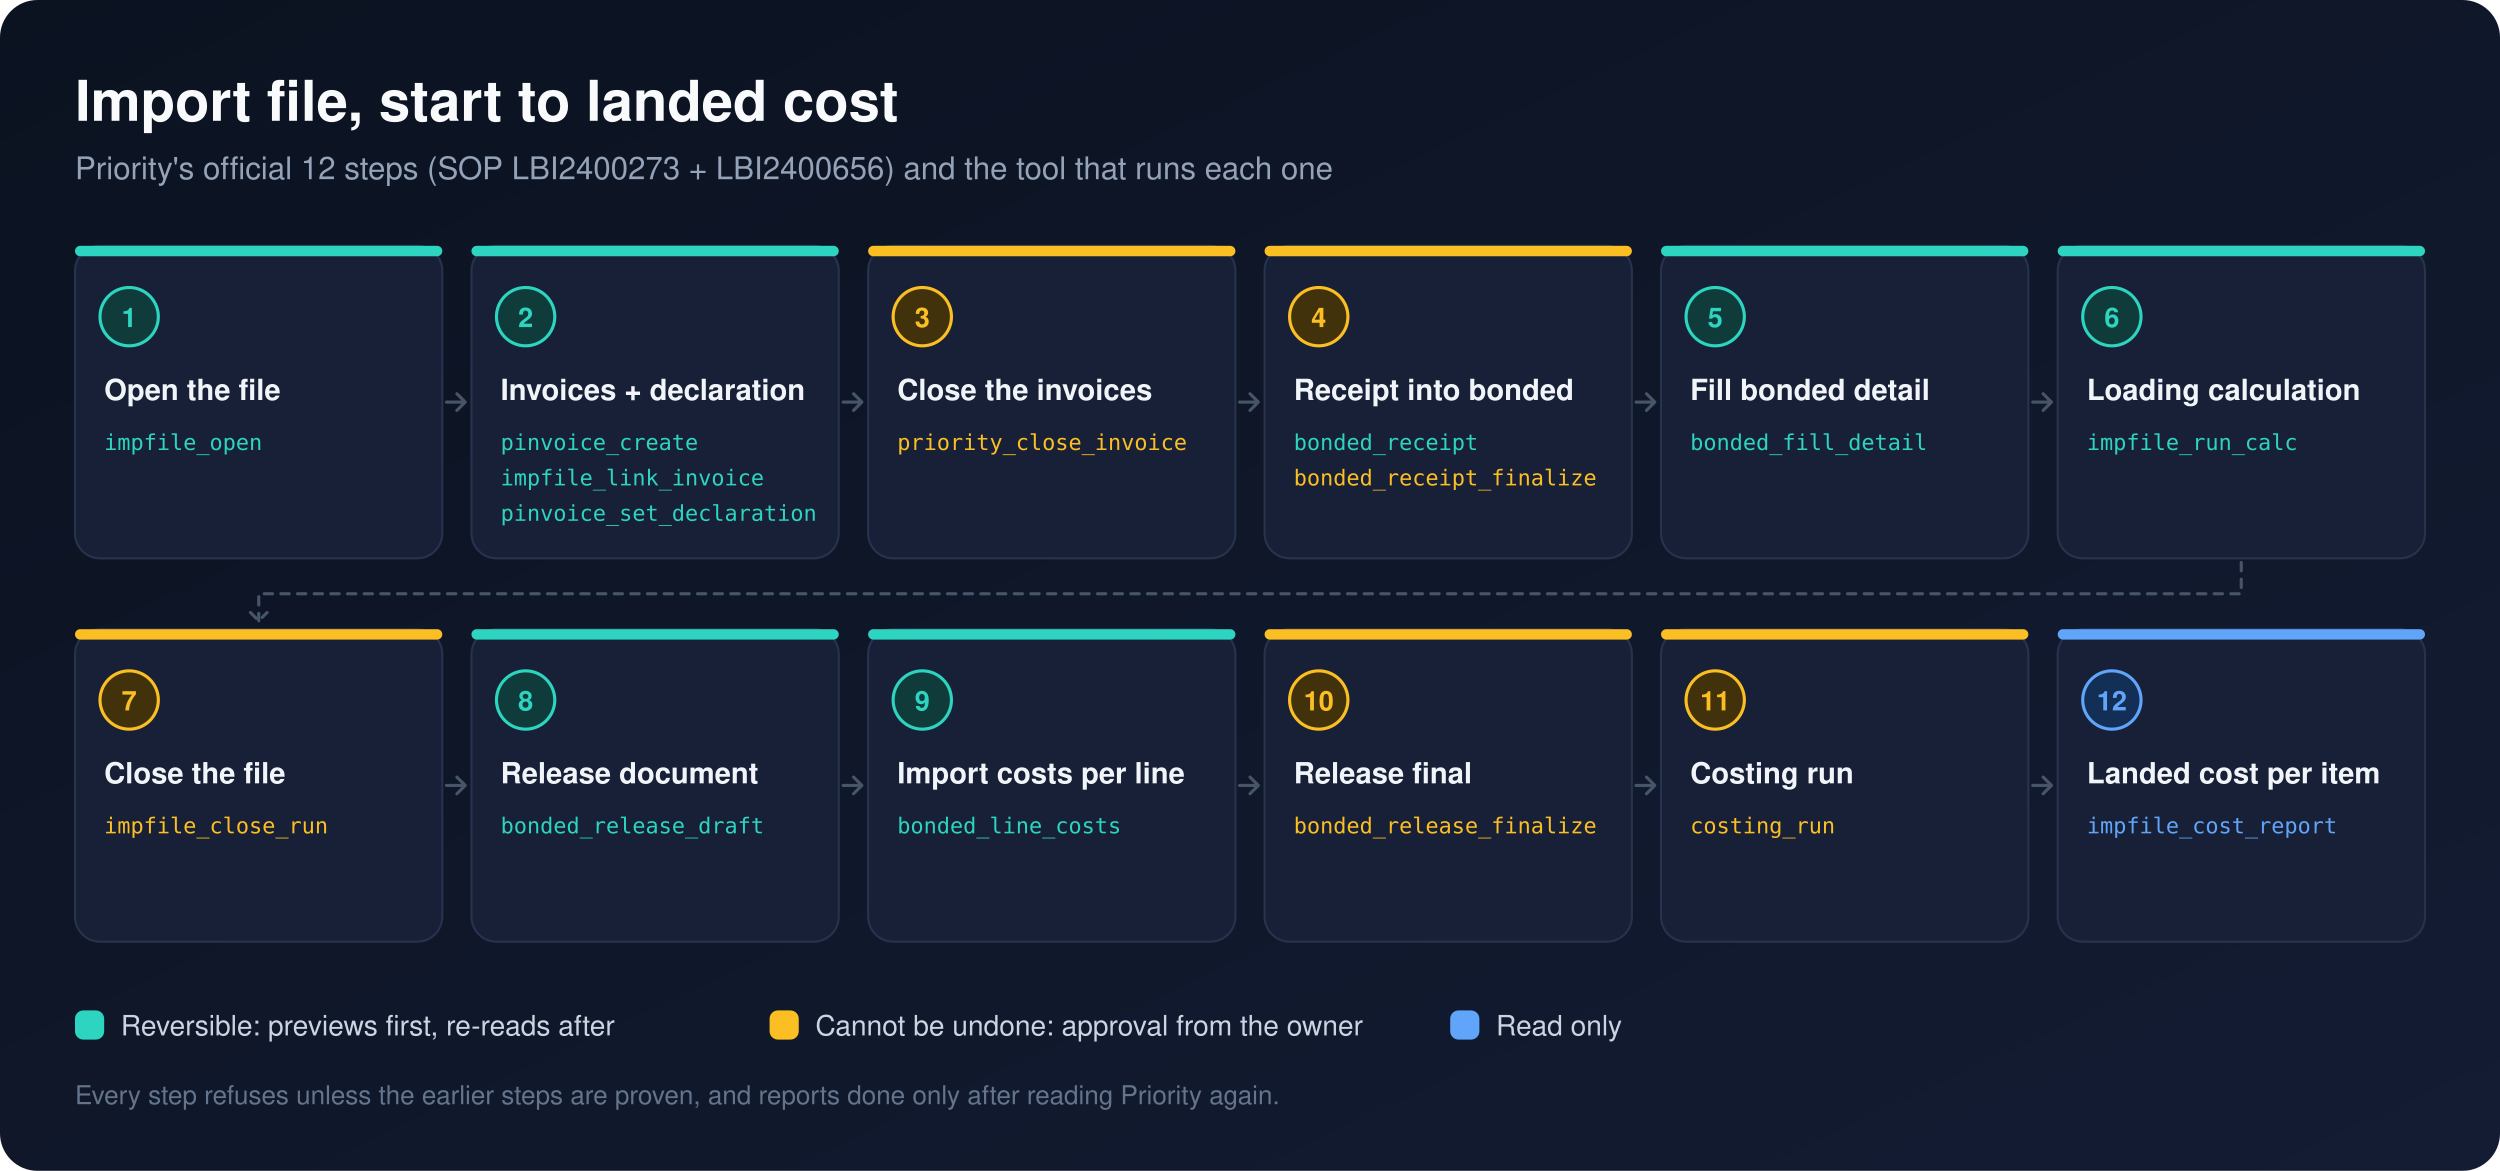
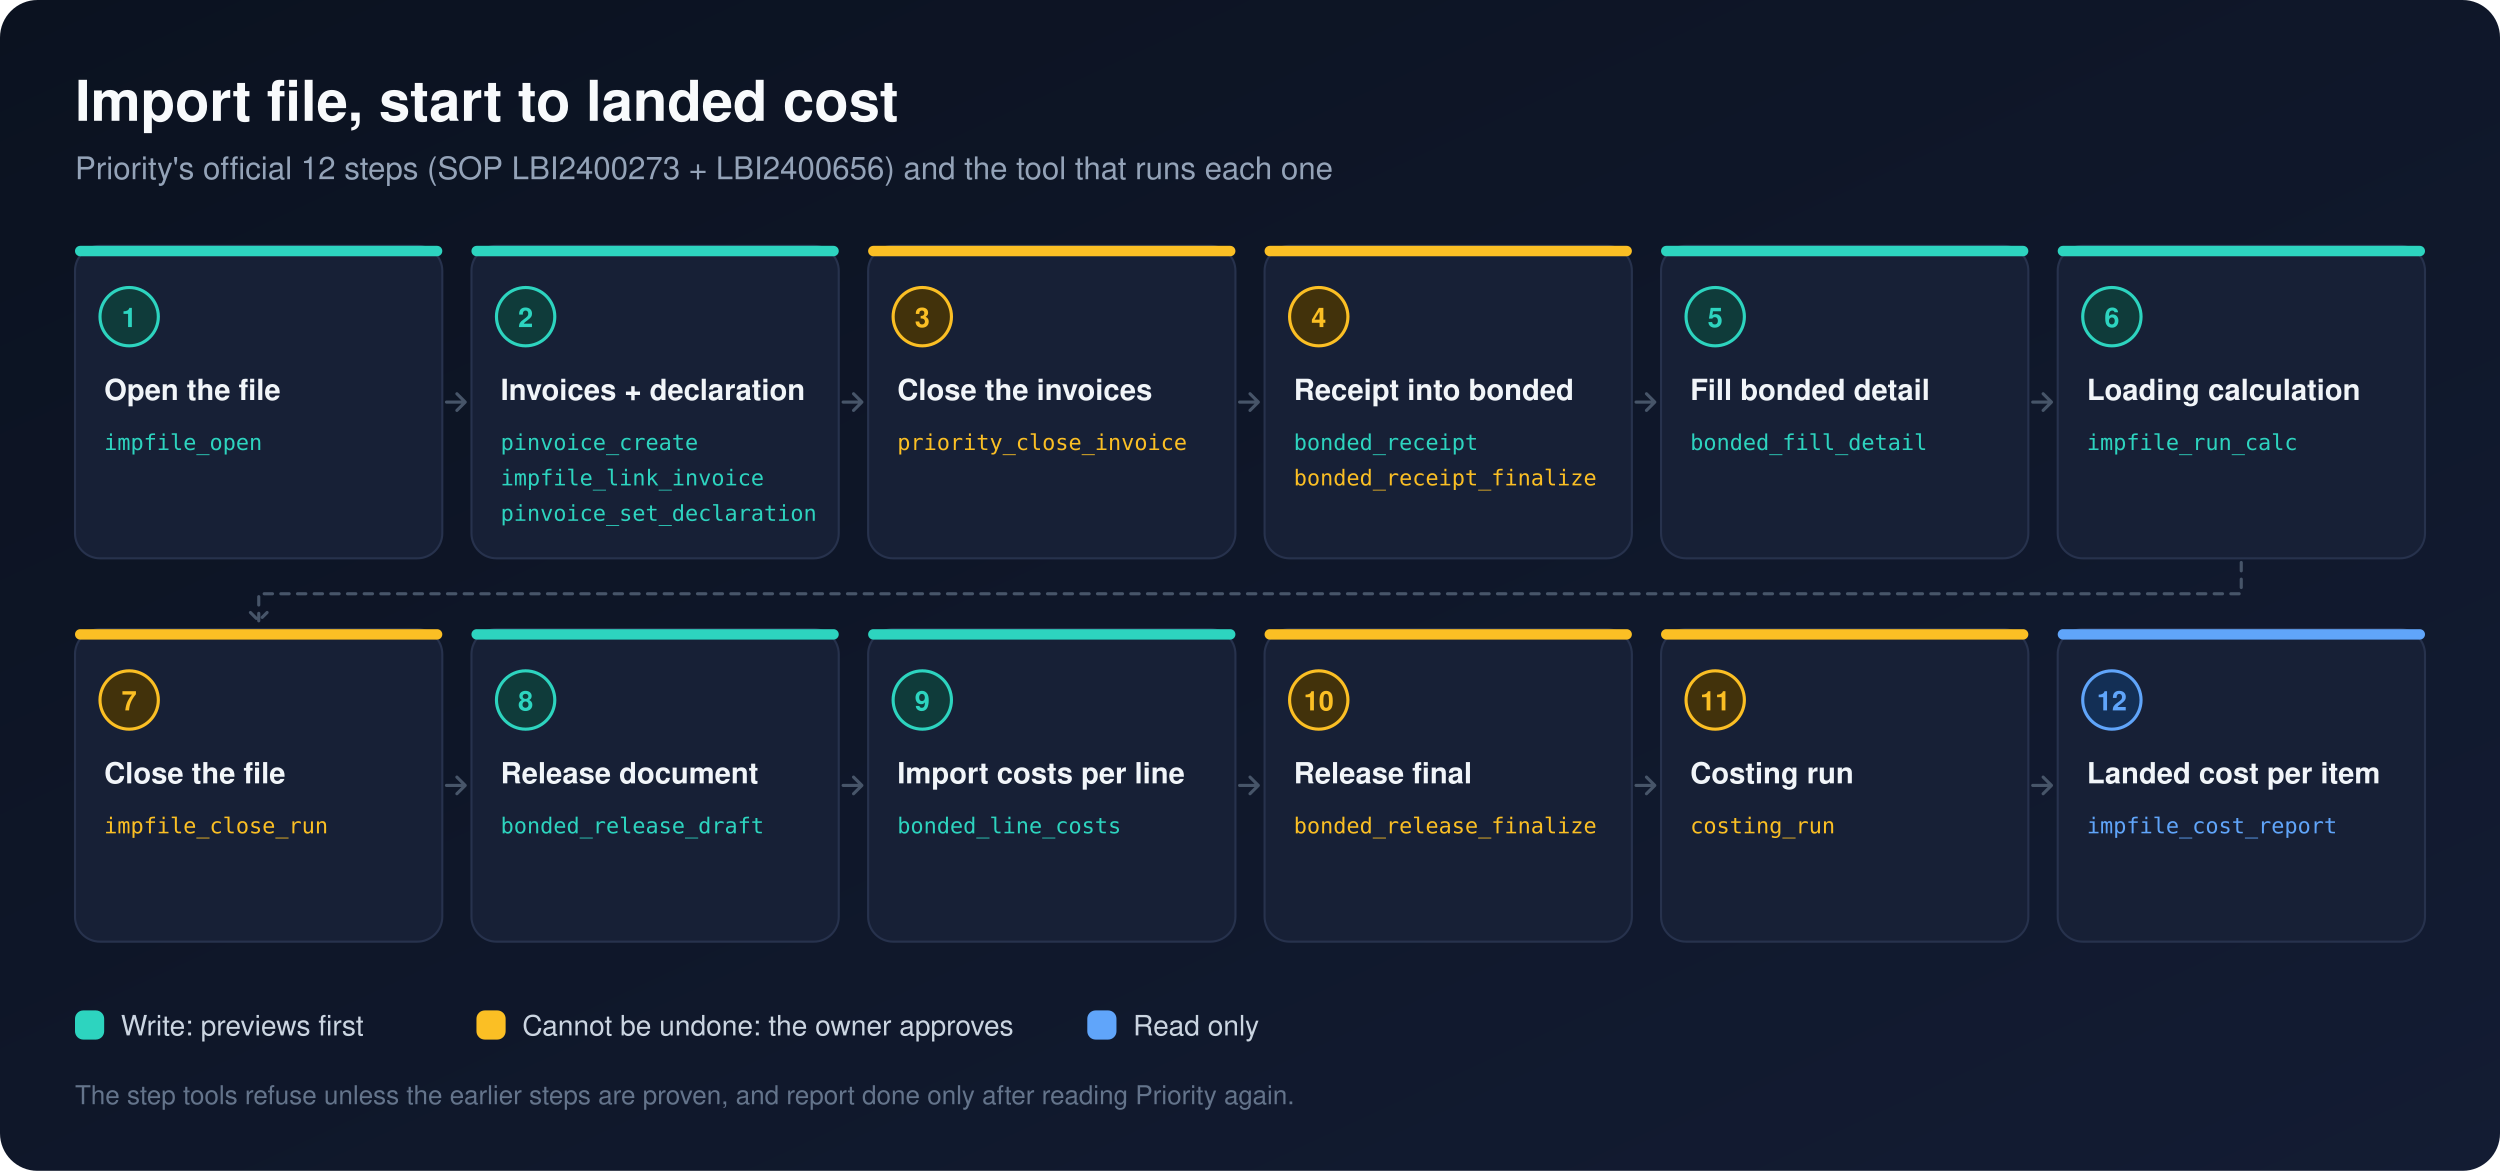
<svg xmlns="http://www.w3.org/2000/svg" viewBox="0 0 1200 562" width="1200" height="562" role="img" aria-labelledby="t d">
  <defs>
    <linearGradient id="bg" x1="0" y1="0" x2="1" y2="1">
      <stop offset="0" stop-color="#0b1220" />
      <stop offset="1" stop-color="#131c33" />
    </linearGradient>
  </defs>
  <rect width="1200" height="562" rx="18" fill="url(#bg)" />
  <text x="36" y="58" font-family="-apple-system,BlinkMacSystemFont,'Segoe UI',Helvetica,Arial,sans-serif" font-size="27" font-weight="700" fill="#f8fafc">Import file, start to landed cost</text>
  <text x="36" y="86" font-family="-apple-system,BlinkMacSystemFont,'Segoe UI',Helvetica,Arial,sans-serif" font-size="15" fill="#94a3b8">Priority's official 12 steps (SOP LBI2400273 + LBI2400656) and the tool that runs each one</text>
  <rect x="36.0" y="118" width="176.3" height="150" rx="12" fill="#172036" stroke="#27324d" />
  <rect x="36.0" y="118" width="176.3" height="5" rx="2.5" fill="#2dd4bf" />
  <circle cx="62.0" cy="152" r="14" fill="#0f3b3a" stroke="#2dd4bf" stroke-width="1.5" />
  <text x="62.0" y="157" text-anchor="middle" font-family="-apple-system,BlinkMacSystemFont,'Segoe UI',Helvetica,Arial,sans-serif" font-size="13" font-weight="700" fill="#2dd4bf">1</text>
  <text x="50.0" y="192" font-family="-apple-system,BlinkMacSystemFont,'Segoe UI',Helvetica,Arial,sans-serif" font-size="14" font-weight="600" fill="#f1f5f9">Open the file</text>
  <text x="50.0" y="216" font-family="ui-monospace,SFMono-Regular,Menlo,Consolas,monospace" font-size="10.5" fill="#2dd4bf">impfile_open</text>
  <path d="M214.3 193.0 h9 m-4 -4 l4 4 l-4 4" fill="none" stroke="#475569" stroke-width="1.5" stroke-linecap="round" stroke-linejoin="round" />
  <rect x="226.3" y="118" width="176.3" height="150" rx="12" fill="#172036" stroke="#27324d" />
  <rect x="226.3" y="118" width="176.3" height="5" rx="2.5" fill="#2dd4bf" />
  <circle cx="252.3" cy="152" r="14" fill="#0f3b3a" stroke="#2dd4bf" stroke-width="1.5" />
  <text x="252.3" y="157" text-anchor="middle" font-family="-apple-system,BlinkMacSystemFont,'Segoe UI',Helvetica,Arial,sans-serif" font-size="13" font-weight="700" fill="#2dd4bf">2</text>
  <text x="240.3" y="192" font-family="-apple-system,BlinkMacSystemFont,'Segoe UI',Helvetica,Arial,sans-serif" font-size="14" font-weight="600" fill="#f1f5f9">Invoices + declaration</text>
  <text x="240.3" y="216" font-family="ui-monospace,SFMono-Regular,Menlo,Consolas,monospace" font-size="10.5" fill="#2dd4bf">pinvoice_create</text>
  <text x="240.3" y="233" font-family="ui-monospace,SFMono-Regular,Menlo,Consolas,monospace" font-size="10.5" fill="#2dd4bf">impfile_link_invoice</text>
  <text x="240.3" y="250" font-family="ui-monospace,SFMono-Regular,Menlo,Consolas,monospace" font-size="10.5" fill="#2dd4bf">pinvoice_set_declaration</text>
  <path d="M404.7 193.0 h9 m-4 -4 l4 4 l-4 4" fill="none" stroke="#475569" stroke-width="1.5" stroke-linecap="round" stroke-linejoin="round" />
  <rect x="416.7" y="118" width="176.3" height="150" rx="12" fill="#172036" stroke="#27324d" />
  <rect x="416.7" y="118" width="176.3" height="5" rx="2.5" fill="#fbbf24" />
  <circle cx="442.7" cy="152" r="14" fill="#42320b" stroke="#fbbf24" stroke-width="1.5" />
  <text x="442.7" y="157" text-anchor="middle" font-family="-apple-system,BlinkMacSystemFont,'Segoe UI',Helvetica,Arial,sans-serif" font-size="13" font-weight="700" fill="#fbbf24">3</text>
  <text x="430.7" y="192" font-family="-apple-system,BlinkMacSystemFont,'Segoe UI',Helvetica,Arial,sans-serif" font-size="14" font-weight="600" fill="#f1f5f9">Close the invoices</text>
  <text x="430.7" y="216" font-family="ui-monospace,SFMono-Regular,Menlo,Consolas,monospace" font-size="10.5" fill="#fbbf24">priority_close_invoice</text>
  <path d="M595.0 193.0 h9 m-4 -4 l4 4 l-4 4" fill="none" stroke="#475569" stroke-width="1.5" stroke-linecap="round" stroke-linejoin="round" />
  <rect x="607.0" y="118" width="176.3" height="150" rx="12" fill="#172036" stroke="#27324d" />
  <rect x="607.0" y="118" width="176.3" height="5" rx="2.5" fill="#fbbf24" />
  <circle cx="633.0" cy="152" r="14" fill="#42320b" stroke="#fbbf24" stroke-width="1.5" />
  <text x="633.0" y="157" text-anchor="middle" font-family="-apple-system,BlinkMacSystemFont,'Segoe UI',Helvetica,Arial,sans-serif" font-size="13" font-weight="700" fill="#fbbf24">4</text>
  <text x="621.0" y="192" font-family="-apple-system,BlinkMacSystemFont,'Segoe UI',Helvetica,Arial,sans-serif" font-size="14" font-weight="600" fill="#f1f5f9">Receipt into bonded</text>
  <text x="621.0" y="216" font-family="ui-monospace,SFMono-Regular,Menlo,Consolas,monospace" font-size="10.5" fill="#2dd4bf">bonded_receipt</text>
  <text x="621.0" y="233" font-family="ui-monospace,SFMono-Regular,Menlo,Consolas,monospace" font-size="10.5" fill="#fbbf24">bonded_receipt_finalize</text>
  <path d="M785.3 193.0 h9 m-4 -4 l4 4 l-4 4" fill="none" stroke="#475569" stroke-width="1.5" stroke-linecap="round" stroke-linejoin="round" />
  <rect x="797.3" y="118" width="176.3" height="150" rx="12" fill="#172036" stroke="#27324d" />
  <rect x="797.3" y="118" width="176.3" height="5" rx="2.5" fill="#2dd4bf" />
  <circle cx="823.3" cy="152" r="14" fill="#0f3b3a" stroke="#2dd4bf" stroke-width="1.5" />
  <text x="823.3" y="157" text-anchor="middle" font-family="-apple-system,BlinkMacSystemFont,'Segoe UI',Helvetica,Arial,sans-serif" font-size="13" font-weight="700" fill="#2dd4bf">5</text>
  <text x="811.3" y="192" font-family="-apple-system,BlinkMacSystemFont,'Segoe UI',Helvetica,Arial,sans-serif" font-size="14" font-weight="600" fill="#f1f5f9">Fill bonded detail</text>
  <text x="811.3" y="216" font-family="ui-monospace,SFMono-Regular,Menlo,Consolas,monospace" font-size="10.5" fill="#2dd4bf">bonded_fill_detail</text>
  <path d="M975.7 193.0 h9 m-4 -4 l4 4 l-4 4" fill="none" stroke="#475569" stroke-width="1.5" stroke-linecap="round" stroke-linejoin="round" />
  <rect x="987.7" y="118" width="176.3" height="150" rx="12" fill="#172036" stroke="#27324d" />
  <rect x="987.7" y="118" width="176.3" height="5" rx="2.5" fill="#2dd4bf" />
  <circle cx="1013.7" cy="152" r="14" fill="#0f3b3a" stroke="#2dd4bf" stroke-width="1.5" />
  <text x="1013.7" y="157" text-anchor="middle" font-family="-apple-system,BlinkMacSystemFont,'Segoe UI',Helvetica,Arial,sans-serif" font-size="13" font-weight="700" fill="#2dd4bf">6</text>
  <text x="1001.7" y="192" font-family="-apple-system,BlinkMacSystemFont,'Segoe UI',Helvetica,Arial,sans-serif" font-size="14" font-weight="600" fill="#f1f5f9">Loading calculation</text>
  <text x="1001.7" y="216" font-family="ui-monospace,SFMono-Regular,Menlo,Consolas,monospace" font-size="10.5" fill="#2dd4bf">impfile_run_calc</text>
  <rect x="36.0" y="302" width="176.3" height="150" rx="12" fill="#172036" stroke="#27324d" />
  <rect x="36.0" y="302" width="176.3" height="5" rx="2.5" fill="#fbbf24" />
  <circle cx="62.0" cy="336" r="14" fill="#42320b" stroke="#fbbf24" stroke-width="1.5" />
  <text x="62.0" y="341" text-anchor="middle" font-family="-apple-system,BlinkMacSystemFont,'Segoe UI',Helvetica,Arial,sans-serif" font-size="13" font-weight="700" fill="#fbbf24">7</text>
  <text x="50.0" y="376" font-family="-apple-system,BlinkMacSystemFont,'Segoe UI',Helvetica,Arial,sans-serif" font-size="14" font-weight="600" fill="#f1f5f9">Close the file</text>
  <text x="50.0" y="400" font-family="ui-monospace,SFMono-Regular,Menlo,Consolas,monospace" font-size="10.5" fill="#fbbf24">impfile_close_run</text>
  <path d="M214.3 377.0 h9 m-4 -4 l4 4 l-4 4" fill="none" stroke="#475569" stroke-width="1.5" stroke-linecap="round" stroke-linejoin="round" />
  <rect x="226.3" y="302" width="176.3" height="150" rx="12" fill="#172036" stroke="#27324d" />
  <rect x="226.3" y="302" width="176.3" height="5" rx="2.5" fill="#2dd4bf" />
  <circle cx="252.3" cy="336" r="14" fill="#0f3b3a" stroke="#2dd4bf" stroke-width="1.5" />
  <text x="252.3" y="341" text-anchor="middle" font-family="-apple-system,BlinkMacSystemFont,'Segoe UI',Helvetica,Arial,sans-serif" font-size="13" font-weight="700" fill="#2dd4bf">8</text>
  <text x="240.3" y="376" font-family="-apple-system,BlinkMacSystemFont,'Segoe UI',Helvetica,Arial,sans-serif" font-size="14" font-weight="600" fill="#f1f5f9">Release document</text>
  <text x="240.3" y="400" font-family="ui-monospace,SFMono-Regular,Menlo,Consolas,monospace" font-size="10.5" fill="#2dd4bf">bonded_release_draft</text>
  <path d="M404.7 377.0 h9 m-4 -4 l4 4 l-4 4" fill="none" stroke="#475569" stroke-width="1.5" stroke-linecap="round" stroke-linejoin="round" />
  <rect x="416.7" y="302" width="176.3" height="150" rx="12" fill="#172036" stroke="#27324d" />
  <rect x="416.7" y="302" width="176.3" height="5" rx="2.5" fill="#2dd4bf" />
  <circle cx="442.7" cy="336" r="14" fill="#0f3b3a" stroke="#2dd4bf" stroke-width="1.5" />
  <text x="442.7" y="341" text-anchor="middle" font-family="-apple-system,BlinkMacSystemFont,'Segoe UI',Helvetica,Arial,sans-serif" font-size="13" font-weight="700" fill="#2dd4bf">9</text>
  <text x="430.7" y="376" font-family="-apple-system,BlinkMacSystemFont,'Segoe UI',Helvetica,Arial,sans-serif" font-size="14" font-weight="600" fill="#f1f5f9">Import costs per line</text>
  <text x="430.7" y="400" font-family="ui-monospace,SFMono-Regular,Menlo,Consolas,monospace" font-size="10.5" fill="#2dd4bf">bonded_line_costs</text>
  <path d="M595.0 377.0 h9 m-4 -4 l4 4 l-4 4" fill="none" stroke="#475569" stroke-width="1.5" stroke-linecap="round" stroke-linejoin="round" />
  <rect x="607.0" y="302" width="176.3" height="150" rx="12" fill="#172036" stroke="#27324d" />
  <rect x="607.0" y="302" width="176.3" height="5" rx="2.5" fill="#fbbf24" />
  <circle cx="633.0" cy="336" r="14" fill="#42320b" stroke="#fbbf24" stroke-width="1.5" />
  <text x="633.0" y="341" text-anchor="middle" font-family="-apple-system,BlinkMacSystemFont,'Segoe UI',Helvetica,Arial,sans-serif" font-size="13" font-weight="700" fill="#fbbf24">10</text>
  <text x="621.0" y="376" font-family="-apple-system,BlinkMacSystemFont,'Segoe UI',Helvetica,Arial,sans-serif" font-size="14" font-weight="600" fill="#f1f5f9">Release final</text>
  <text x="621.0" y="400" font-family="ui-monospace,SFMono-Regular,Menlo,Consolas,monospace" font-size="10.5" fill="#fbbf24">bonded_release_finalize</text>
  <path d="M785.3 377.0 h9 m-4 -4 l4 4 l-4 4" fill="none" stroke="#475569" stroke-width="1.5" stroke-linecap="round" stroke-linejoin="round" />
  <rect x="797.3" y="302" width="176.3" height="150" rx="12" fill="#172036" stroke="#27324d" />
  <rect x="797.3" y="302" width="176.3" height="5" rx="2.5" fill="#fbbf24" />
  <circle cx="823.3" cy="336" r="14" fill="#42320b" stroke="#fbbf24" stroke-width="1.5" />
  <text x="823.3" y="341" text-anchor="middle" font-family="-apple-system,BlinkMacSystemFont,'Segoe UI',Helvetica,Arial,sans-serif" font-size="13" font-weight="700" fill="#fbbf24">11</text>
  <text x="811.3" y="376" font-family="-apple-system,BlinkMacSystemFont,'Segoe UI',Helvetica,Arial,sans-serif" font-size="14" font-weight="600" fill="#f1f5f9">Costing run</text>
  <text x="811.3" y="400" font-family="ui-monospace,SFMono-Regular,Menlo,Consolas,monospace" font-size="10.5" fill="#fbbf24">costing_run</text>
  <path d="M975.7 377.0 h9 m-4 -4 l4 4 l-4 4" fill="none" stroke="#475569" stroke-width="1.5" stroke-linecap="round" stroke-linejoin="round" />
  <rect x="987.7" y="302" width="176.3" height="150" rx="12" fill="#172036" stroke="#27324d" />
  <rect x="987.7" y="302" width="176.3" height="5" rx="2.5" fill="#60a5fa" />
  <circle cx="1013.7" cy="336" r="14" fill="#132f55" stroke="#60a5fa" stroke-width="1.5" />
  <text x="1013.7" y="341" text-anchor="middle" font-family="-apple-system,BlinkMacSystemFont,'Segoe UI',Helvetica,Arial,sans-serif" font-size="13" font-weight="700" fill="#60a5fa">12</text>
  <text x="1001.7" y="376" font-family="-apple-system,BlinkMacSystemFont,'Segoe UI',Helvetica,Arial,sans-serif" font-size="14" font-weight="600" fill="#f1f5f9">Landed cost per item</text>
  <text x="1001.7" y="400" font-family="ui-monospace,SFMono-Regular,Menlo,Consolas,monospace" font-size="10.5" fill="#60a5fa">impfile_cost_report</text>
  <path d="M1075.8 270 V285 H124.2 V298 m-4 -4 l4 4 l4 -4" fill="none" stroke="#475569" stroke-width="1.5" stroke-linecap="round" stroke-linejoin="round" stroke-dasharray="4 4" />
  <rect x="36" y="485" width="14" height="14" rx="4" fill="#2dd4bf" />
-   <text x="58" y="497" font-family="-apple-system,BlinkMacSystemFont,'Segoe UI',Helvetica,Arial,sans-serif" font-size="13.5" fill="#cbd5e1">Reversible: previews first, re-reads after</text>
-   <rect x="369.4" y="485" width="14" height="14" rx="4" fill="#fbbf24" />
-   <text x="391.4" y="497" font-family="-apple-system,BlinkMacSystemFont,'Segoe UI',Helvetica,Arial,sans-serif" font-size="13.5" fill="#cbd5e1">Cannot be undone: approval from the owner</text>
-   <rect x="696.1" y="485" width="14" height="14" rx="4" fill="#60a5fa" />
-   <text x="718.1" y="497" font-family="-apple-system,BlinkMacSystemFont,'Segoe UI',Helvetica,Arial,sans-serif" font-size="13.5" fill="#cbd5e1">Read only</text>
-   <text x="36" y="530" font-family="-apple-system,BlinkMacSystemFont,'Segoe UI',Helvetica,Arial,sans-serif" font-size="12.5" fill="#64748b">Every step refuses unless the earlier steps are proven, and reports done only after reading Priority again.</text>
+   <text x="58" y="497" font-family="-apple-system,BlinkMacSystemFont,'Segoe UI',Helvetica,Arial,sans-serif" font-size="13.5" fill="#cbd5e1">Write: previews first</text>
+   <rect x="228.7" y="485" width="14" height="14" rx="4" fill="#fbbf24" />
+   <text x="250.7" y="497" font-family="-apple-system,BlinkMacSystemFont,'Segoe UI',Helvetica,Arial,sans-serif" font-size="13.5" fill="#cbd5e1">Cannot be undone: the owner approves</text>
+   <rect x="521.9" y="485" width="14" height="14" rx="4" fill="#60a5fa" />
+   <text x="543.9" y="497" font-family="-apple-system,BlinkMacSystemFont,'Segoe UI',Helvetica,Arial,sans-serif" font-size="13.5" fill="#cbd5e1">Read only</text>
+   <text x="36" y="530" font-family="-apple-system,BlinkMacSystemFont,'Segoe UI',Helvetica,Arial,sans-serif" font-size="12.5" fill="#64748b">The step tools refuse unless the earlier steps are proven, and report done only after reading Priority again.</text>
</svg>
